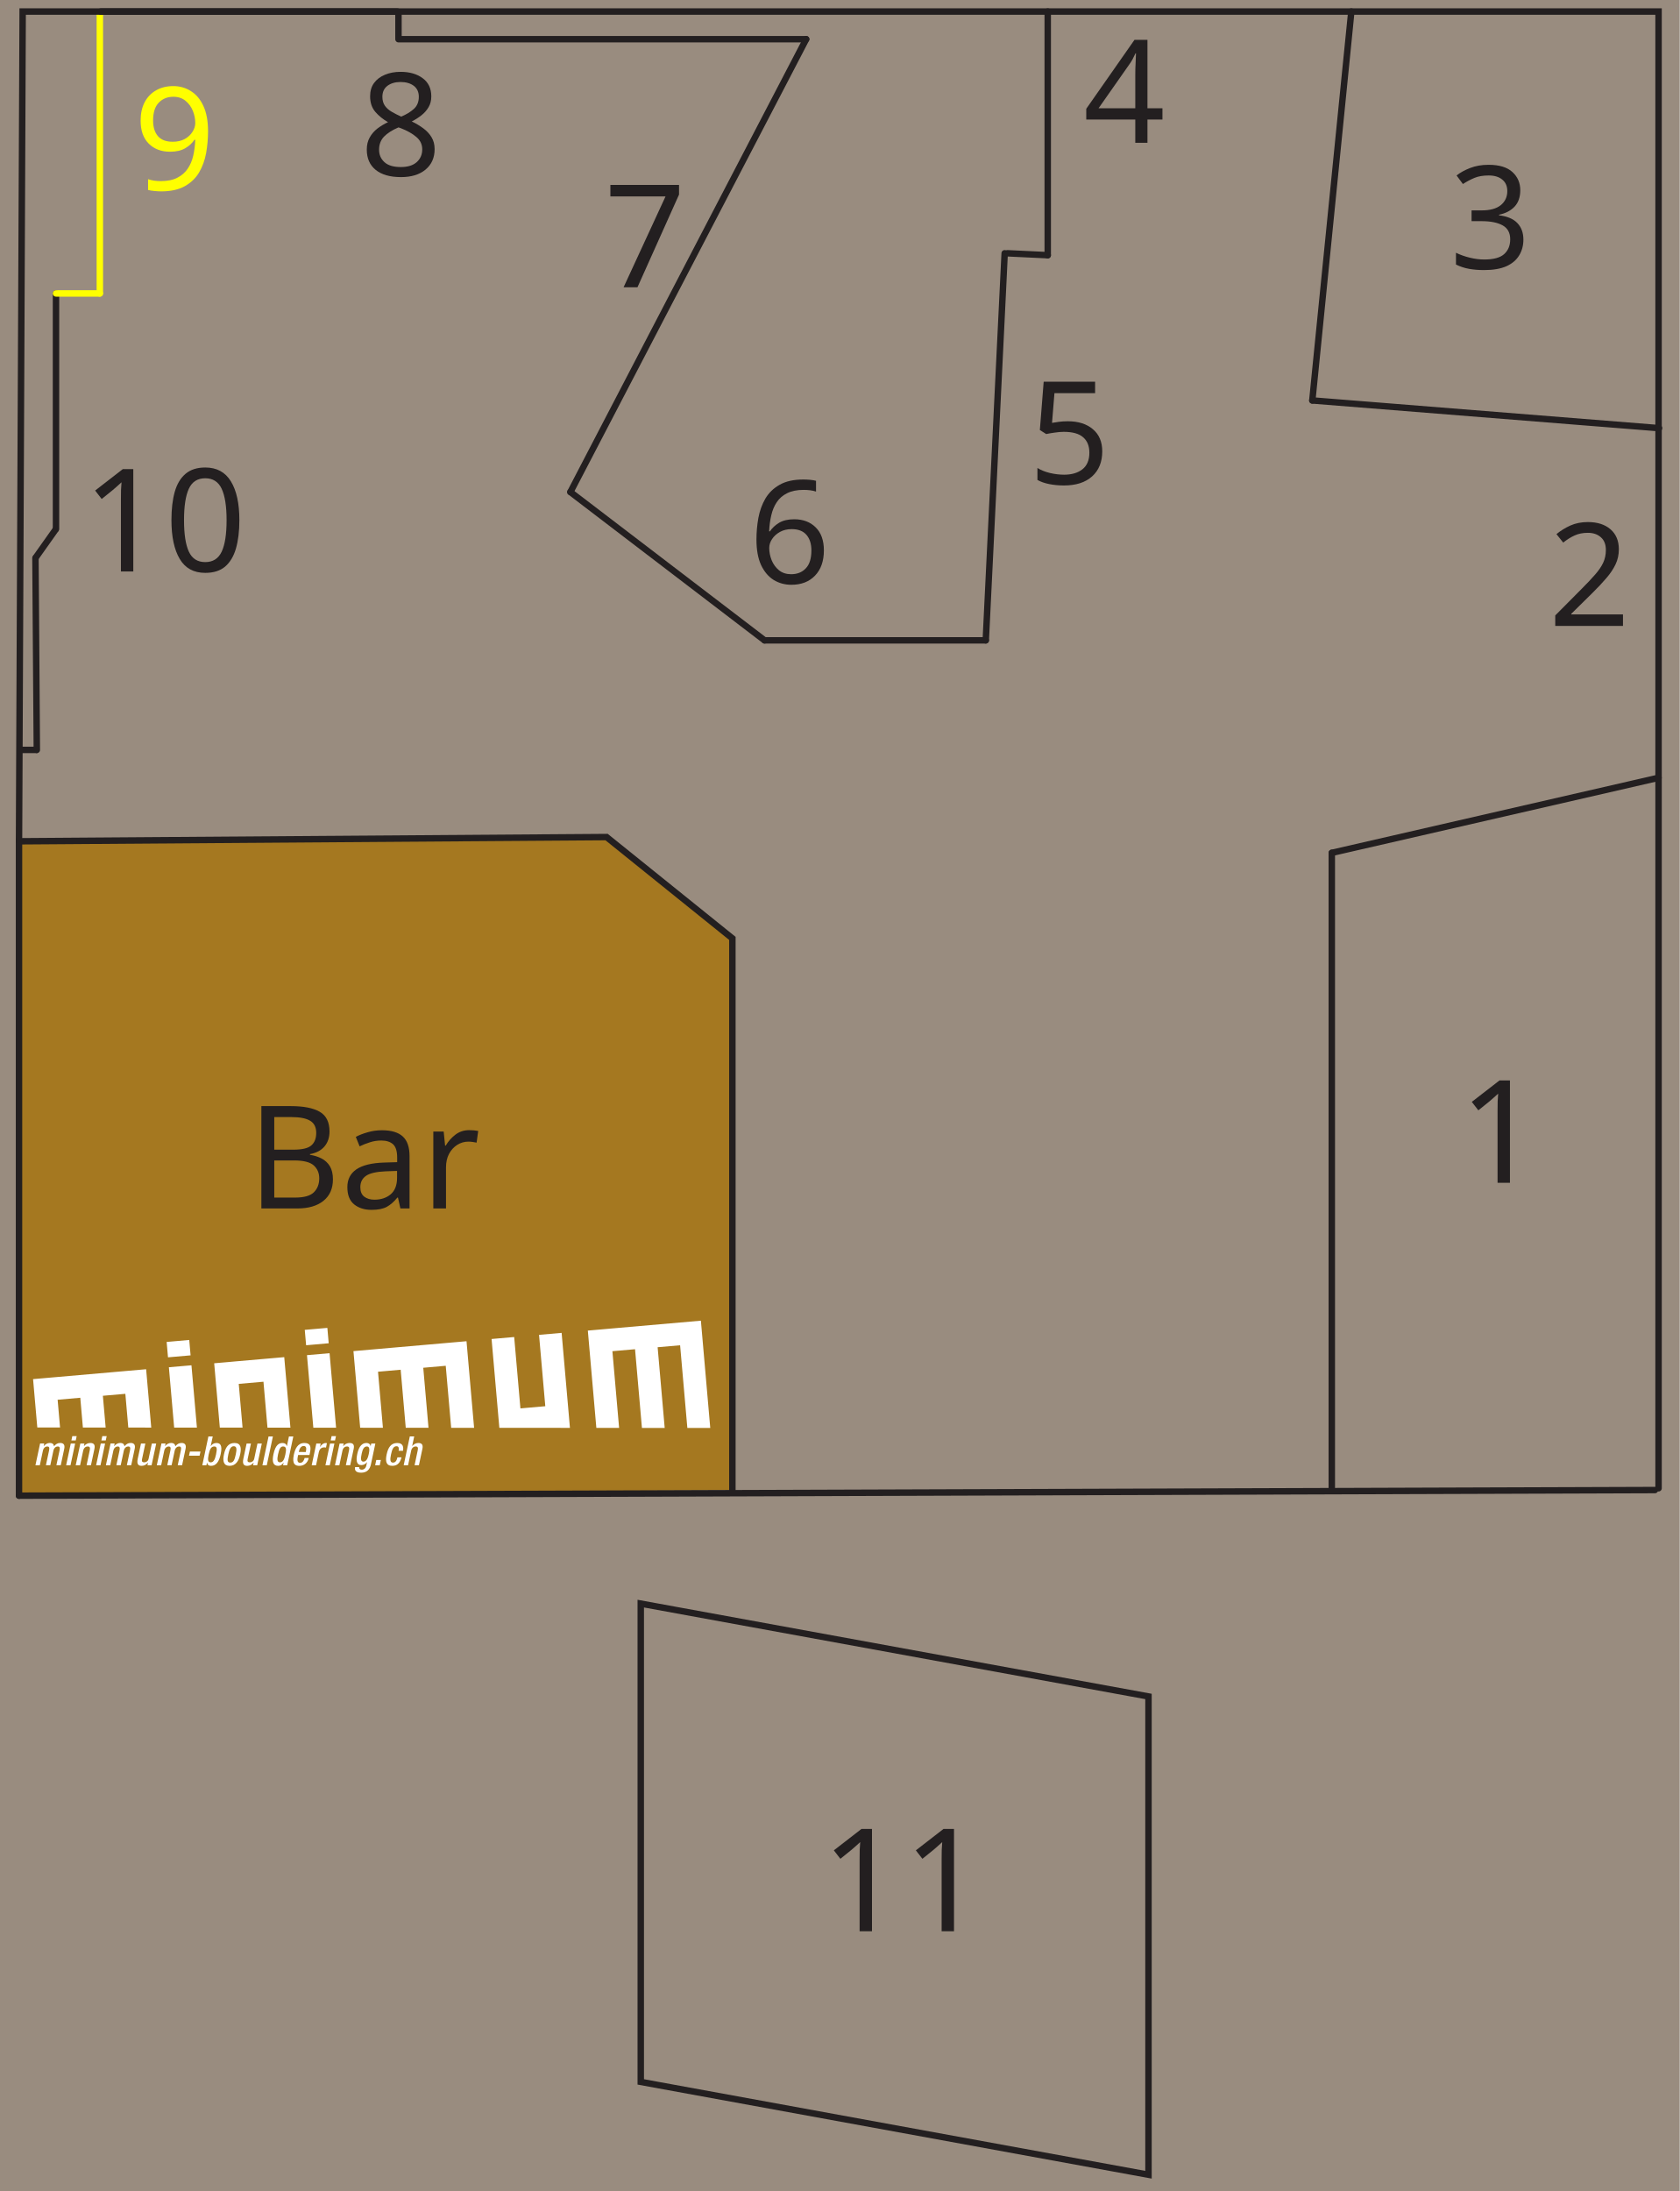
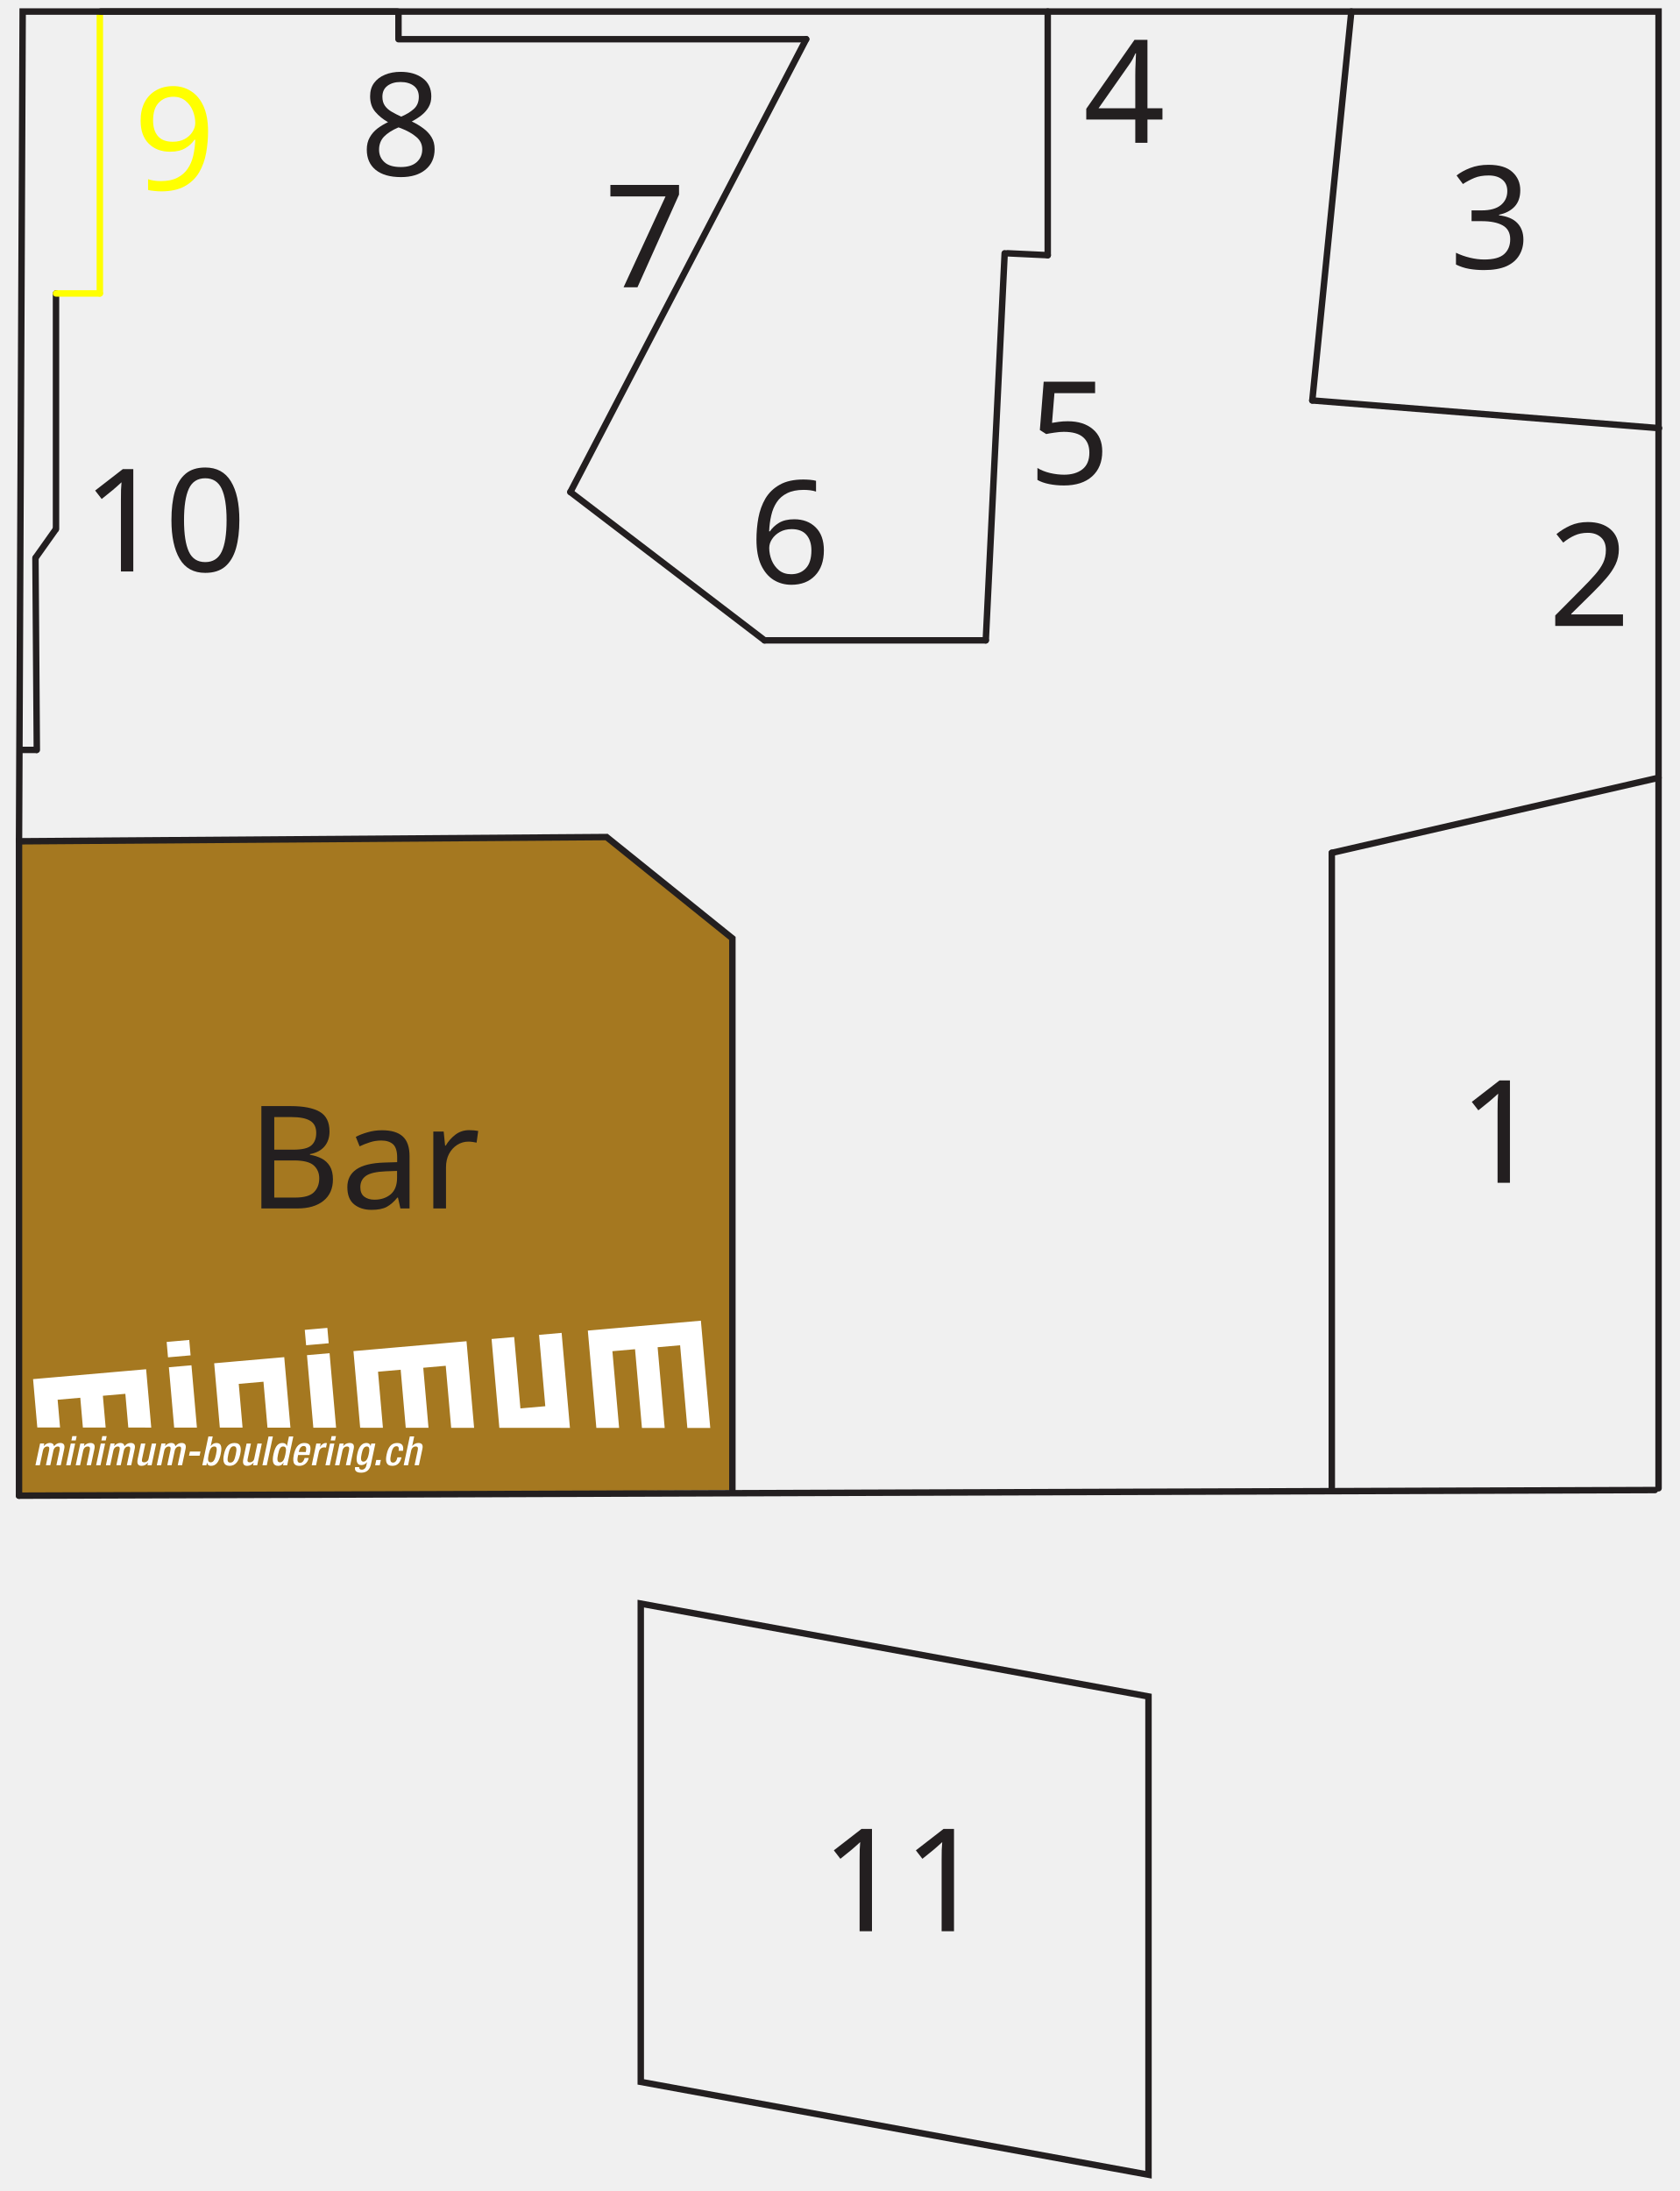
<svg xmlns="http://www.w3.org/2000/svg" xmlns:xlink="http://www.w3.org/1999/xlink" version="1.1" id="Layer_1" x="0px" y="0px" width="260.787px" height="340.158px" viewBox="0 0 260.787 340.158" enable-background="new 0 0 260.787 340.158" xml:space="preserve">
-   <rect fill="#998C7F" width="260.787" height="340.158" />
-   <polyline fill="#A57820" stroke="#231F20" stroke-linecap="round" points="2.952,232.207 2.952,130.612 94.177,129.955   113.708,145.686 113.708,231.334 " />
-   <path fill="none" stroke="#231F20" d="M2.952,114.91" />
-   <path fill="none" stroke="#231F20" d="M2.952,140.13" />
-   <line fill="none" stroke="#231F20" x1="3.016" y1="116.427" x2="5.791" y2="116.425" />
-   <line fill="none" stroke="#231F20" stroke-linecap="round" x1="5.717" y1="116.425" x2="5.504" y2="86.625" />
-   <line fill="none" stroke="#231F20" x1="5.504" y1="86.625" x2="8.695" y2="82.124" />
-   <line fill="none" stroke="#231F20" stroke-linecap="round" x1="8.695" y1="82.124" x2="8.695" y2="45.557" />
-   <line fill="none" stroke="#FFFF00" stroke-linecap="round" x1="8.695" y1="45.557" x2="15.501" y2="45.557" />
-   <line fill="none" stroke="#FFFF00" stroke-linecap="round" x1="15.501" y1="45.557" x2="15.501" y2="2.229" />
-   <line fill="none" stroke="#231F20" stroke-linecap="round" x1="61.866" y1="2.229" x2="61.866" y2="5.79" />
-   <line fill="none" stroke="#231F20" stroke-linecap="round" x1="61.866" y1="6.084" x2="125.163" y2="6.084" />
-   <line fill="none" stroke="#231F20" stroke-linecap="round" x1="125.163" y1="6.084" x2="88.557" y2="76.388" />
-   <line fill="none" stroke="#231F20" stroke-linecap="round" x1="88.557" y1="76.388" x2="118.703" y2="99.414" />
-   <line fill="none" stroke="#231F20" stroke-linecap="round" x1="118.703" y1="99.414" x2="153.048" y2="99.414" />
-   <line fill="none" stroke="#231F20" stroke-linecap="round" x1="153.048" y1="99.414" x2="155.983" y2="39.323" />
-   <line fill="none" stroke="#231F20" stroke-linecap="round" x1="156.413" y1="39.323" x2="162.669" y2="39.62" />
-   <line fill="none" stroke="#231F20" stroke-linecap="round" x1="162.669" y1="39.62" x2="162.669" y2="1.792" />
-   <line fill="none" stroke="#231F20" stroke-linecap="round" x1="209.804" y1="1.792" x2="203.745" y2="62.169" />
-   <line fill="none" stroke="#231F20" stroke-linecap="round" x1="203.745" y1="62.169" x2="257.588" y2="66.471" />
-   <line fill="none" stroke="#231F20" stroke-linecap="round" x1="206.772" y1="132.407" x2="206.772" y2="231.334" />
-   <line fill="none" stroke="#231F20" stroke-linecap="round" x1="206.772" y1="132.407" x2="257.504" y2="120.75" />
-   <g>
-     <line fill="none" stroke="#231F20" stroke-linecap="round" x1="2.952" y1="232.207" x2="256.938" y2="231.334" />
+   <defs id="defs137" />
+   <polyline fill="#A57820" stroke="#231F20" stroke-linecap="round" points="2.952,232.207 2.952,130.612 94.177,129.955   113.708,145.686 113.708,231.334 " id="polyline5" />
+   <path fill="none" stroke="#231F20" d="M2.952,114.91" id="path7" />
+   <path fill="none" stroke="#231F20" d="M2.952,140.13" id="path9" />
+   <line fill="none" stroke="#231F20" x1="3.016" y1="116.427" x2="5.791" y2="116.425" id="line11" />
+   <line fill="none" stroke="#231F20" stroke-linecap="round" x1="5.717" y1="116.425" x2="5.504" y2="86.625" id="line13" />
+   <line fill="none" stroke="#231F20" x1="5.504" y1="86.625" x2="8.695" y2="82.124" id="line15" />
+   <line fill="none" stroke="#231F20" stroke-linecap="round" x1="8.695" y1="82.124" x2="8.695" y2="45.557" id="line17" />
+   <line fill="none" stroke="#FFFF00" stroke-linecap="round" x1="8.695" y1="45.557" x2="15.501" y2="45.557" id="line19" />
+   <line fill="none" stroke="#FFFF00" stroke-linecap="round" x1="15.501" y1="45.557" x2="15.501" y2="2.229" id="line21" />
+   <line fill="none" stroke="#231F20" stroke-linecap="round" x1="61.866" y1="2.229" x2="61.866" y2="5.79" id="line23" />
+   <line fill="none" stroke="#231F20" stroke-linecap="round" x1="61.866" y1="6.084" x2="125.163" y2="6.084" id="line25" />
+   <line fill="none" stroke="#231F20" stroke-linecap="round" x1="125.163" y1="6.084" x2="88.557" y2="76.388" id="line27" />
+   <line fill="none" stroke="#231F20" stroke-linecap="round" x1="88.557" y1="76.388" x2="118.703" y2="99.414" id="line29" />
+   <line fill="none" stroke="#231F20" stroke-linecap="round" x1="118.703" y1="99.414" x2="153.048" y2="99.414" id="line31" />
+   <line fill="none" stroke="#231F20" stroke-linecap="round" x1="153.048" y1="99.414" x2="155.983" y2="39.323" id="line33" />
+   <line fill="none" stroke="#231F20" stroke-linecap="round" x1="156.413" y1="39.323" x2="162.669" y2="39.62" id="line35" />
+   <line fill="none" stroke="#231F20" stroke-linecap="round" x1="162.669" y1="39.62" x2="162.669" y2="1.792" id="line37" />
+   <line fill="none" stroke="#231F20" stroke-linecap="round" x1="209.804" y1="1.792" x2="203.745" y2="62.169" id="line39" />
+   <line fill="none" stroke="#231F20" stroke-linecap="round" x1="203.745" y1="62.169" x2="257.588" y2="66.471" id="line41" />
+   <line fill="none" stroke="#231F20" stroke-linecap="round" x1="206.772" y1="132.407" x2="206.772" y2="231.334" id="line43" />
+   <line fill="none" stroke="#231F20" stroke-linecap="round" x1="206.772" y1="132.407" x2="257.504" y2="120.75" id="line45" />
+   <g id="g47">
+     <line fill="none" stroke="#231F20" stroke-linecap="round" x1="2.952" y1="232.207" x2="256.938" y2="231.334" id="line49" />
  </g>
-   <g>
-     <text transform="matrix(1 0 0 1 226.5244 183.6323)" fill="#231F20" font-family="'MyriadPro-Regular'" font-size="22.265">1</text>
+   <g id="g51">
+     <text transform="matrix(1 0 0 1 226.5244 183.6323)" fill="#231F20" font-family="'MyriadPro-Regular'" font-size="22.265" id="text53">1</text>
  </g>
-   <g>
-     <text transform="matrix(1 0 0 1 159.6641 75.1519)" fill="#231F20" font-family="'MyriadPro-Regular'" font-size="22.265">5</text>
+   <g id="g55">
+     <text transform="matrix(1 0 0 1 159.6641 75.1519)" fill="#231F20" font-family="'MyriadPro-Regular'" font-size="22.265" id="text57">5</text>
  </g>
-   <g>
-     <text transform="matrix(1 0 0 1 168.1826 22.1714)" fill="#231F20" font-family="'MyriadPro-Regular'" font-size="22.265">4</text>
+   <g id="g59">
+     <text transform="matrix(1 0 0 1 168.1826 22.1714)" fill="#231F20" font-family="'MyriadPro-Regular'" font-size="22.265" id="text61">4</text>
  </g>
-   <g>
-     <text transform="matrix(1 0 0 1 20.7227 29.4917)" fill="#FFFF00" font-family="'MyriadPro-Regular'" font-size="22.265">9</text>
+   <g id="g63">
+     <text transform="matrix(1 0 0 1 20.7227 29.4917)" fill="#FFFF00" font-family="'MyriadPro-Regular'" font-size="22.265" id="text65">9</text>
  </g>
-   <g>
-     <g>
-       <text transform="matrix(1 0 0 1 55.8535 27.2778)" fill="#231F20" font-family="'MyriadPro-Regular'" font-size="22.265">8</text>
+   <g id="g67">
+     <g id="g69">
+       <text transform="matrix(1 0 0 1 55.8535 27.2778)" fill="#231F20" font-family="'MyriadPro-Regular'" font-size="22.265" id="text71">8</text>
    </g>
  </g>
-   <g>
-     <g>
-       <text transform="matrix(1 0 0 1 93.7842 44.6011)" fill="#231F20" font-family="'MyriadPro-Regular'" font-size="22.265">7</text>
+   <g id="g73">
+     <g id="g75">
+       <text transform="matrix(1 0 0 1 93.7842 44.6011)" fill="#231F20" font-family="'MyriadPro-Regular'" font-size="22.265" id="text77">7</text>
    </g>
  </g>
-   <g>
-     <text transform="matrix(1 0 0 1 116.2266 90.5698)" fill="#231F20" font-family="'MyriadPro-Regular'" font-size="22.265">6</text>
+   <g id="g79">
+     <text transform="matrix(1 0 0 1 116.2266 90.5698)" fill="#231F20" font-family="'MyriadPro-Regular'" font-size="22.265" id="text81">6</text>
  </g>
-   <text transform="matrix(1 0 0 1 12.7891 88.7202)" fill="#231F20" font-family="'MyriadPro-Regular'" font-size="22.265">10</text>
-   <g>
-     <text transform="matrix(1 0 0 1 127.4761 299.8335)" fill="#231F20" font-family="'MyriadPro-Regular'" font-size="22.265">11</text>
+   <text transform="matrix(1 0 0 1 12.7891 88.7202)" fill="#231F20" font-family="'MyriadPro-Regular'" font-size="22.265" id="text83">10</text>
+   <g id="g85">
+     <text transform="matrix(1 0 0 1 127.4761 299.8335)" fill="#231F20" font-family="'MyriadPro-Regular'" font-size="22.265" id="text87">11</text>
  </g>
-   <polygon fill="none" stroke="#231F20" stroke-linecap="round" points="178.312,337.633 99.483,323.219 99.483,248.965   178.312,263.379 " />
-   <text transform="matrix(1 0 0 1 38.4248 187.6147)" fill="#231F20" font-family="'MyriadPro-Regular'" font-size="22.265">Bar</text>
-   <g>
-     <defs>
+   <polygon fill="none" stroke="#231F20" stroke-linecap="round" points="178.312,337.633 99.483,323.219 99.483,248.965   178.312,263.379 " id="polygon89" />
+   <text transform="matrix(1 0 0 1 38.4248 187.6147)" fill="#231F20" font-family="'MyriadPro-Regular'" font-size="22.265" id="text91">Bar</text>
+   <g id="g93">
+     <defs id="defs95">
      <rect id="SVGID_1_" x="5.135" y="205.042" width="105.138" height="23.598" />
    </defs>
    <clipPath id="SVGID_2_">
-       <use xlink:href="#SVGID_1_" overflow="visible" />
+       <use xlink:href="#SVGID_1_" overflow="visible" id="use99" />
    </clipPath>
-     <g clip-path="url(#SVGID_2_)">
-       <g>
-         <defs>
+     <g clip-path="url(#SVGID_2_)" id="g101">
+       <g id="g103">
+         <defs id="defs105">
          <rect id="SVGID_3_" x="-52.355" y="60.427" width="220.793" height="312.266" />
        </defs>
-         <defs>
+         <defs id="defs108">
          <rect id="SVGID_4_" x="-52.355" y="60.427" width="220.793" height="312.266" />
        </defs>
        <clipPath id="SVGID_5_">
-           <use xlink:href="#SVGID_3_" overflow="visible" />
+           <use xlink:href="#SVGID_3_" overflow="visible" id="use112" />
        </clipPath>
        <clipPath id="SVGID_6_" clip-path="url(#SVGID_5_)">
-           <use xlink:href="#SVGID_4_" overflow="visible" />
+           <use xlink:href="#SVGID_4_" overflow="visible" id="use115" />
        </clipPath>
-         <path clip-path="url(#SVGID_6_)" fill="#FFFFFF" d="M110.273,221.696l-1.34-15.357l-0.116-1.3l-14.046,1.229l-1.169,0.104     l-2.336,0.205c0,0,0.525,6.04,1.322,15.106l3.533,0.003l-1.041-11.91l3.516-0.307l1.069,12.221h3.534l-1.097-12.53l3.491-0.304     l1.123,12.837L110.273,221.696z M88.487,221.68l-0.126-1.454l-0.074-0.847l-1.09-12.447l-3.507,0.308l0.971,11.079l-2.414,0.212     l-1.197,0.105l-0.251,0.023l-0.968-11.083l-3.51,0.306l1.089,12.445l0.075,0.851l0.042,0.493L88.487,221.68z M73.607,221.671     l-1.178-13.443l-17.553,1.537c0,0,0.393,4.489,1.042,11.895l3.533,0.003l-0.761-8.698l3.517-0.31l0.788,9.008l3.533,0.006     l-0.813-9.32l3.488-0.309l0.845,9.632H73.607z M52.179,221.654l-1.011-11.568l-3.508,0.305l0.987,11.262L52.179,221.654z      M47.527,208.854l3.507-0.309l-0.209-2.387l-3.508,0.306L47.527,208.854z M45.091,221.65l-0.77-8.781l-0.076-0.848l-0.113-1.321     l-1.322,0.116l-1.494,0.13l-4.556,0.397l-1.168,0.106l-2.338,0.203l0.875,9.988l3.531,0.001l-0.593-6.79l3.837-0.336l0.623,7.128     L45.091,221.65z M30.572,221.639l-0.847-9.675l-3.505,0.304l0.82,9.369L30.572,221.639z M26.083,210.729l3.507-0.307l-0.21-2.391     l-3.505,0.31L26.083,210.729z M23.482,221.634l-0.681-7.763l-0.114-1.294l-14.048,1.229l-1.167,0.102l-2.337,0.204     c0,0,0.282,3.211,0.656,7.509l3.533,0.001l-0.376-4.308l3.517-0.309l0.403,4.62l3.536,0.002l-0.433-4.93l3.491-0.304l0.457,5.238     L23.482,221.634z" />
-         <path clip-path="url(#SVGID_6_)" fill="#FFFFFF" d="M5.502,227.488h0.679l0.481-2.266c0.092-0.439,0.403-0.658,0.671-0.658     c0.283,0,0.379,0.166,0.287,0.608l-0.492,2.312h0.68l0.482-2.263c0.09-0.44,0.402-0.658,0.678-0.658s0.371,0.166,0.279,0.607     l-0.492,2.312h0.678l0.544-2.565c0.14-0.65-0.154-0.895-0.631-0.895c-0.406,0-0.695,0.189-0.959,0.514     c-0.041-0.282-0.193-0.514-0.674-0.514c-0.32,0-0.68,0.183-0.91,0.482H6.783l0.086-0.395H6.222L5.502,227.488z M10.269,227.488     h0.677l0.719-3.374h-0.68L10.269,227.488z M11.084,223.637h0.677l0.143-0.676h-0.677L11.084,223.637z M11.755,227.488h0.677     l0.481-2.266c0.094-0.439,0.402-0.658,0.681-0.658c0.338,0,0.435,0.166,0.338,0.608l-0.488,2.312h0.676l0.542-2.547     c0.143-0.679-0.132-0.911-0.647-0.911c-0.374,0-0.733,0.181-0.967,0.481H13.03l0.083-0.396h-0.64L11.755,227.488z      M14.923,227.488h0.679l0.715-3.374h-0.675L14.923,227.488z M15.741,223.637h0.677l0.147-0.676h-0.679L15.741,223.637z      M16.441,227.488h0.677l0.48-2.266c0.095-0.439,0.403-0.658,0.673-0.658c0.281,0,0.377,0.166,0.287,0.608l-0.494,2.312h0.678     l0.481-2.263c0.095-0.44,0.402-0.658,0.681-0.658s0.373,0.166,0.279,0.607l-0.489,2.312h0.677l0.545-2.565     c0.14-0.65-0.155-0.895-0.63-0.895c-0.406,0-0.7,0.189-0.963,0.514c-0.039-0.282-0.189-0.514-0.674-0.514     c-0.32,0-0.677,0.183-0.91,0.482h-0.02l0.083-0.395h-0.639L16.441,227.488z M22.895,227.488h0.64l0.715-3.374h-0.676     l-0.501,2.357c-0.079,0.376-0.382,0.562-0.671,0.562c-0.288,0-0.432-0.123-0.35-0.497l0.513-2.422h-0.678l-0.5,2.357     c-0.187,0.87,0.104,1.103,0.604,1.103c0.374,0,0.733-0.183,0.967-0.484h0.02L22.895,227.488z M24.344,227.488h0.676l0.482-2.266     c0.092-0.439,0.403-0.658,0.672-0.658c0.279,0,0.378,0.166,0.283,0.608l-0.489,2.312h0.675l0.482-2.263     c0.092-0.44,0.402-0.658,0.678-0.658c0.278,0,0.372,0.166,0.28,0.607l-0.49,2.312h0.676l0.545-2.565     c0.14-0.65-0.154-0.895-0.628-0.895c-0.408,0-0.699,0.189-0.963,0.514c-0.041-0.282-0.192-0.514-0.674-0.514     c-0.321,0-0.681,0.183-0.913,0.482h-0.016l0.083-0.395h-0.638L24.344,227.488z M29.344,225.997h1.644l0.138-0.64h-1.642     L29.344,225.997z M31.407,227.488h0.639l0.086-0.415h0.012c0.039,0.217,0.15,0.501,0.631,0.501c0.789,0,1.245-0.657,1.49-1.819     c0.32-1.495-0.158-1.726-0.673-1.726c-0.364,0-0.676,0.181-0.866,0.482h-0.014l0.319-1.496h-0.677L31.407,227.488z      M32.392,225.839c0.173-0.809,0.365-1.273,0.884-1.273c0.392,0,0.463,0.314,0.268,1.225c-0.162,0.763-0.365,1.242-0.835,1.242     C32.248,227.033,32.241,226.561,32.392,225.839 M34.771,225.8c-0.225,1.047-0.059,1.773,0.877,1.773     c0.939,0,1.415-0.727,1.637-1.773c0.222-1.048,0.102-1.772-0.884-1.772C35.423,224.028,34.992,224.752,34.771,225.8      M35.448,225.8c0.159-0.748,0.358-1.271,0.847-1.271c0.494,0,0.471,0.523,0.311,1.271c-0.182,0.86-0.357,1.272-0.852,1.272     C35.266,227.073,35.266,226.661,35.448,225.8 M39.294,227.488h0.639l0.715-3.374h-0.677l-0.5,2.357     c-0.081,0.376-0.384,0.562-0.673,0.562c-0.286,0-0.433-0.123-0.352-0.497l0.517-2.422h-0.677l-0.502,2.357     c-0.183,0.87,0.105,1.103,0.607,1.103c0.374,0,0.733-0.183,0.965-0.484h0.02L39.294,227.488z M40.742,227.488h0.677l0.952-4.475     h-0.676L40.742,227.488z M43.95,227.488h0.639l0.952-4.475h-0.68l-0.317,1.497h-0.014c-0.062-0.302-0.299-0.482-0.664-0.482     c-0.511,0-1.087,0.231-1.407,1.727c-0.247,1.162-0.071,1.816,0.717,1.816c0.48,0,0.712-0.281,0.844-0.502h0.013L43.95,227.488z      M44.299,225.839c-0.155,0.722-0.361,1.193-0.824,1.193c-0.469,0-0.467-0.479-0.305-1.242c0.193-0.91,0.399-1.225,0.786-1.225     C44.476,224.566,44.471,225.031,44.299,225.839 M48.05,225.888l0.075-0.358c0.199-0.939,0.068-1.502-0.87-1.502     c-1.059,0-1.447,0.938-1.635,1.823c-0.331,1.559,0.316,1.723,0.869,1.723c0.734,0,1.283-0.471,1.44-1.216H47.29     c-0.042,0.199-0.215,0.752-0.7,0.752c-0.503,0-0.44-0.574-0.343-1.027l0.04-0.194H48.05L48.05,225.888z M46.385,225.424     l0.017-0.067c0.091-0.44,0.314-0.864,0.746-0.864c0.383,0,0.451,0.327,0.362,0.751l-0.039,0.182L46.385,225.424L46.385,225.424z      M48.392,227.488h0.677l0.428-2.021c0.133-0.625,0.533-0.762,0.839-0.762c0.116,0,0.227,0.024,0.276,0.038l0.146-0.689     c-0.042-0.013-0.083-0.024-0.158-0.024c-0.382,0-0.684,0.237-0.914,0.613h-0.011l0.113-0.527h-0.68L48.392,227.488z      M50.525,227.488h0.674l0.718-3.374h-0.678L50.525,227.488z M51.341,223.637h0.676l0.145-0.676h-0.678L51.341,223.637z      M52.008,227.488h0.678l0.482-2.266c0.091-0.439,0.402-0.658,0.677-0.658c0.342,0,0.436,0.166,0.342,0.608l-0.491,2.312h0.675     l0.541-2.547c0.145-0.679-0.129-0.911-0.642-0.911c-0.377,0-0.736,0.181-0.968,0.481h-0.021l0.083-0.396h-0.64L52.008,227.488z      M55.125,227.776c-0.058,0.276-0.072,0.863,0.932,0.863c0.908,0,1.366-0.493,1.538-1.314l0.681-3.211h-0.639l-0.09,0.415h-0.01     c-0.011-0.246-0.239-0.501-0.634-0.501c-0.958,0-1.285,0.995-1.44,1.734c-0.196,0.919-0.143,1.697,0.646,1.697     c0.328,0,0.678-0.17,0.864-0.462h0.011l-0.114,0.546c-0.083,0.386-0.355,0.632-0.706,0.632c-0.3,0-0.446-0.195-0.402-0.404     h-0.638V227.776z M56.154,225.693c0.132-0.624,0.322-1.129,0.811-1.129c0.471,0,0.409,0.608,0.292,1.161     c-0.113,0.532-0.312,1.197-0.836,1.197C55.92,226.922,56.035,226.27,56.154,225.693 M58.244,227.488h0.715l0.173-0.827h-0.713     L58.244,227.488z M61.703,226.257c-0.109,0.508-0.314,0.821-0.688,0.815c-0.489,0-0.462-0.527-0.305-1.272     c0.158-0.748,0.357-1.271,0.845-1.271c0.399-0.013,0.399,0.395,0.333,0.708h0.677c0.088-0.42,0.109-1.224-0.902-1.209     c-0.979,0-1.407,0.725-1.632,1.772c-0.223,1.047-0.101,1.773,0.877,1.773c0.833,0,1.217-0.51,1.432-1.316H61.703z      M62.675,227.488h0.679l0.482-2.266c0.09-0.439,0.401-0.658,0.679-0.658c0.339,0,0.435,0.166,0.34,0.608l-0.49,2.312h0.674     l0.542-2.547c0.145-0.679-0.132-0.911-0.644-0.911c-0.345,0-0.677,0.174-0.926,0.463l-0.014-0.014l0.312-1.466h-0.683     L62.675,227.488z" />
+         <path clip-path="url(#SVGID_6_)" fill="#FFFFFF" d="M110.273,221.696l-1.34-15.357l-0.116-1.3l-14.046,1.229l-1.169,0.104     l-2.336,0.205c0,0,0.525,6.04,1.322,15.106l3.533,0.003l-1.041-11.91l3.516-0.307l1.069,12.221h3.534l-1.097-12.53l3.491-0.304     l1.123,12.837L110.273,221.696z M88.487,221.68l-0.126-1.454l-0.074-0.847l-1.09-12.447l-3.507,0.308l0.971,11.079l-2.414,0.212     l-1.197,0.105l-0.251,0.023l-0.968-11.083l-3.51,0.306l1.089,12.445l0.075,0.851l0.042,0.493L88.487,221.68z M73.607,221.671     l-1.178-13.443l-17.553,1.537c0,0,0.393,4.489,1.042,11.895l3.533,0.003l-0.761-8.698l3.517-0.31l0.788,9.008l3.533,0.006     l-0.813-9.32l3.488-0.309l0.845,9.632H73.607z M52.179,221.654l-1.011-11.568l-3.508,0.305l0.987,11.262L52.179,221.654z      M47.527,208.854l3.507-0.309l-0.209-2.387l-3.508,0.306L47.527,208.854z M45.091,221.65l-0.77-8.781l-0.076-0.848l-0.113-1.321     l-1.322,0.116l-1.494,0.13l-4.556,0.397l-1.168,0.106l-2.338,0.203l0.875,9.988l3.531,0.001l-0.593-6.79l3.837-0.336l0.623,7.128     L45.091,221.65z M30.572,221.639l-0.847-9.675l-3.505,0.304l0.82,9.369L30.572,221.639z M26.083,210.729l3.507-0.307l-0.21-2.391     l-3.505,0.31L26.083,210.729z M23.482,221.634l-0.681-7.763l-0.114-1.294l-14.048,1.229l-1.167,0.102l-2.337,0.204     c0,0,0.282,3.211,0.656,7.509l3.533,0.001l-0.376-4.308l3.517-0.309l0.403,4.62l3.536,0.002l-0.433-4.93l3.491-0.304l0.457,5.238     L23.482,221.634z" id="path117" />
+         <path clip-path="url(#SVGID_6_)" fill="#FFFFFF" d="M5.502,227.488h0.679l0.481-2.266c0.092-0.439,0.403-0.658,0.671-0.658     c0.283,0,0.379,0.166,0.287,0.608l-0.492,2.312h0.68l0.482-2.263c0.09-0.44,0.402-0.658,0.678-0.658s0.371,0.166,0.279,0.607     l-0.492,2.312h0.678l0.544-2.565c0.14-0.65-0.154-0.895-0.631-0.895c-0.406,0-0.695,0.189-0.959,0.514     c-0.041-0.282-0.193-0.514-0.674-0.514c-0.32,0-0.68,0.183-0.91,0.482H6.783l0.086-0.395H6.222L5.502,227.488z M10.269,227.488     h0.677l0.719-3.374h-0.68L10.269,227.488z M11.084,223.637h0.677l0.143-0.676h-0.677L11.084,223.637z M11.755,227.488h0.677     l0.481-2.266c0.094-0.439,0.402-0.658,0.681-0.658c0.338,0,0.435,0.166,0.338,0.608l-0.488,2.312h0.676l0.542-2.547     c0.143-0.679-0.132-0.911-0.647-0.911c-0.374,0-0.733,0.181-0.967,0.481H13.03l0.083-0.396h-0.64L11.755,227.488z      M14.923,227.488h0.679l0.715-3.374h-0.675L14.923,227.488z M15.741,223.637h0.677l0.147-0.676h-0.679L15.741,223.637z      M16.441,227.488h0.677l0.48-2.266c0.095-0.439,0.403-0.658,0.673-0.658c0.281,0,0.377,0.166,0.287,0.608l-0.494,2.312h0.678     l0.481-2.263c0.095-0.44,0.402-0.658,0.681-0.658s0.373,0.166,0.279,0.607l-0.489,2.312h0.677l0.545-2.565     c0.14-0.65-0.155-0.895-0.63-0.895c-0.406,0-0.7,0.189-0.963,0.514c-0.039-0.282-0.189-0.514-0.674-0.514     c-0.32,0-0.677,0.183-0.91,0.482h-0.02l0.083-0.395h-0.639L16.441,227.488z M22.895,227.488h0.64l0.715-3.374h-0.676     l-0.501,2.357c-0.079,0.376-0.382,0.562-0.671,0.562c-0.288,0-0.432-0.123-0.35-0.497l0.513-2.422h-0.678l-0.5,2.357     c-0.187,0.87,0.104,1.103,0.604,1.103c0.374,0,0.733-0.183,0.967-0.484h0.02L22.895,227.488z M24.344,227.488h0.676l0.482-2.266     c0.092-0.439,0.403-0.658,0.672-0.658c0.279,0,0.378,0.166,0.283,0.608l-0.489,2.312h0.675l0.482-2.263     c0.092-0.44,0.402-0.658,0.678-0.658c0.278,0,0.372,0.166,0.28,0.607l-0.49,2.312h0.676l0.545-2.565     c0.14-0.65-0.154-0.895-0.628-0.895c-0.408,0-0.699,0.189-0.963,0.514c-0.041-0.282-0.192-0.514-0.674-0.514     c-0.321,0-0.681,0.183-0.913,0.482h-0.016l0.083-0.395h-0.638L24.344,227.488z M29.344,225.997h1.644l0.138-0.64h-1.642     L29.344,225.997z M31.407,227.488h0.639l0.086-0.415h0.012c0.039,0.217,0.15,0.501,0.631,0.501c0.789,0,1.245-0.657,1.49-1.819     c0.32-1.495-0.158-1.726-0.673-1.726c-0.364,0-0.676,0.181-0.866,0.482h-0.014l0.319-1.496h-0.677L31.407,227.488z      M32.392,225.839c0.173-0.809,0.365-1.273,0.884-1.273c0.392,0,0.463,0.314,0.268,1.225c-0.162,0.763-0.365,1.242-0.835,1.242     C32.248,227.033,32.241,226.561,32.392,225.839 M34.771,225.8c-0.225,1.047-0.059,1.773,0.877,1.773     c0.939,0,1.415-0.727,1.637-1.773c0.222-1.048,0.102-1.772-0.884-1.772C35.423,224.028,34.992,224.752,34.771,225.8      M35.448,225.8c0.159-0.748,0.358-1.271,0.847-1.271c0.494,0,0.471,0.523,0.311,1.271c-0.182,0.86-0.357,1.272-0.852,1.272     C35.266,227.073,35.266,226.661,35.448,225.8 M39.294,227.488h0.639l0.715-3.374h-0.677l-0.5,2.357     c-0.081,0.376-0.384,0.562-0.673,0.562c-0.286,0-0.433-0.123-0.352-0.497l0.517-2.422h-0.677l-0.502,2.357     c-0.183,0.87,0.105,1.103,0.607,1.103c0.374,0,0.733-0.183,0.965-0.484h0.02L39.294,227.488z M40.742,227.488h0.677l0.952-4.475     h-0.676L40.742,227.488z M43.95,227.488h0.639l0.952-4.475h-0.68l-0.317,1.497h-0.014c-0.062-0.302-0.299-0.482-0.664-0.482     c-0.511,0-1.087,0.231-1.407,1.727c-0.247,1.162-0.071,1.816,0.717,1.816c0.48,0,0.712-0.281,0.844-0.502h0.013L43.95,227.488z      M44.299,225.839c-0.155,0.722-0.361,1.193-0.824,1.193c-0.469,0-0.467-0.479-0.305-1.242c0.193-0.91,0.399-1.225,0.786-1.225     C44.476,224.566,44.471,225.031,44.299,225.839 M48.05,225.888l0.075-0.358c0.199-0.939,0.068-1.502-0.87-1.502     c-1.059,0-1.447,0.938-1.635,1.823c-0.331,1.559,0.316,1.723,0.869,1.723c0.734,0,1.283-0.471,1.44-1.216H47.29     c-0.042,0.199-0.215,0.752-0.7,0.752c-0.503,0-0.44-0.574-0.343-1.027l0.04-0.194H48.05L48.05,225.888z M46.385,225.424     l0.017-0.067c0.091-0.44,0.314-0.864,0.746-0.864c0.383,0,0.451,0.327,0.362,0.751l-0.039,0.182L46.385,225.424L46.385,225.424z      M48.392,227.488h0.677l0.428-2.021c0.133-0.625,0.533-0.762,0.839-0.762c0.116,0,0.227,0.024,0.276,0.038l0.146-0.689     c-0.042-0.013-0.083-0.024-0.158-0.024c-0.382,0-0.684,0.237-0.914,0.613h-0.011l0.113-0.527h-0.68L48.392,227.488z      M50.525,227.488h0.674l0.718-3.374h-0.678L50.525,227.488z M51.341,223.637h0.676l0.145-0.676h-0.678L51.341,223.637z      M52.008,227.488h0.678l0.482-2.266c0.091-0.439,0.402-0.658,0.677-0.658c0.342,0,0.436,0.166,0.342,0.608l-0.491,2.312h0.675     l0.541-2.547c0.145-0.679-0.129-0.911-0.642-0.911c-0.377,0-0.736,0.181-0.968,0.481h-0.021l0.083-0.396h-0.64L52.008,227.488z      M55.125,227.776c-0.058,0.276-0.072,0.863,0.932,0.863c0.908,0,1.366-0.493,1.538-1.314l0.681-3.211h-0.639l-0.09,0.415h-0.01     c-0.011-0.246-0.239-0.501-0.634-0.501c-0.958,0-1.285,0.995-1.44,1.734c-0.196,0.919-0.143,1.697,0.646,1.697     c0.328,0,0.678-0.17,0.864-0.462h0.011l-0.114,0.546c-0.083,0.386-0.355,0.632-0.706,0.632c-0.3,0-0.446-0.195-0.402-0.404     h-0.638V227.776z M56.154,225.693c0.132-0.624,0.322-1.129,0.811-1.129c0.471,0,0.409,0.608,0.292,1.161     c-0.113,0.532-0.312,1.197-0.836,1.197C55.92,226.922,56.035,226.27,56.154,225.693 M58.244,227.488h0.715l0.173-0.827h-0.713     L58.244,227.488z M61.703,226.257c-0.109,0.508-0.314,0.821-0.688,0.815c-0.489,0-0.462-0.527-0.305-1.272     c0.158-0.748,0.357-1.271,0.845-1.271c0.399-0.013,0.399,0.395,0.333,0.708h0.677c0.088-0.42,0.109-1.224-0.902-1.209     c-0.979,0-1.407,0.725-1.632,1.772c-0.223,1.047-0.101,1.773,0.877,1.773c0.833,0,1.217-0.51,1.432-1.316H61.703z      M62.675,227.488h0.679l0.482-2.266c0.09-0.439,0.401-0.658,0.679-0.658c0.339,0,0.435,0.166,0.34,0.608l-0.49,2.312h0.674     l0.542-2.547c0.145-0.679-0.132-0.911-0.644-0.911c-0.345,0-0.677,0.174-0.926,0.463l-0.014-0.014l0.312-1.466h-0.683     L62.675,227.488z" id="path119" />
      </g>
    </g>
  </g>
-   <g>
-     <text transform="matrix(1 0 0 1 225.0508 41.7104)" fill="#231F20" font-family="'MyriadPro-Regular'" font-size="22.265">3</text>
+   <g id="g121">
+     <text transform="matrix(1 0 0 1 225.0508 41.7104)" fill="#231F20" font-family="'MyriadPro-Regular'" font-size="22.265" id="text123">3</text>
  </g>
-   <text transform="matrix(1 0 0 1 240.4023 97.1743)" fill="#231F20" font-family="'MyriadPro-Regular'" font-size="22.265">2</text>
-   <g>
-     <polyline fill="none" stroke="#231F20" stroke-linecap="round" points="257.504,231.058 257.504,1.792 3.519,1.792 2.952,130.612     " />
-     <path fill="none" stroke="#231F20" d="M256.606,231.93" />
+   <text transform="matrix(1 0 0 1 240.4023 97.1743)" fill="#231F20" font-family="'MyriadPro-Regular'" font-size="22.265" id="text125">2</text>
+   <g id="g127">
+     <polyline fill="none" stroke="#231F20" stroke-linecap="round" points="257.504,231.058 257.504,1.792 3.519,1.792 2.952,130.612     " id="polyline129" />
+     <path fill="none" stroke="#231F20" d="M256.606,231.93" id="path131" />
  </g>
-   <line fill="none" stroke="#231F20" stroke-linecap="round" x1="15.632" y1="1.792" x2="61.707" y2="1.792" />
+   <line fill="none" stroke="#231F20" stroke-linecap="round" x1="15.632" y1="1.792" x2="61.707" y2="1.792" id="line133" />
</svg>
